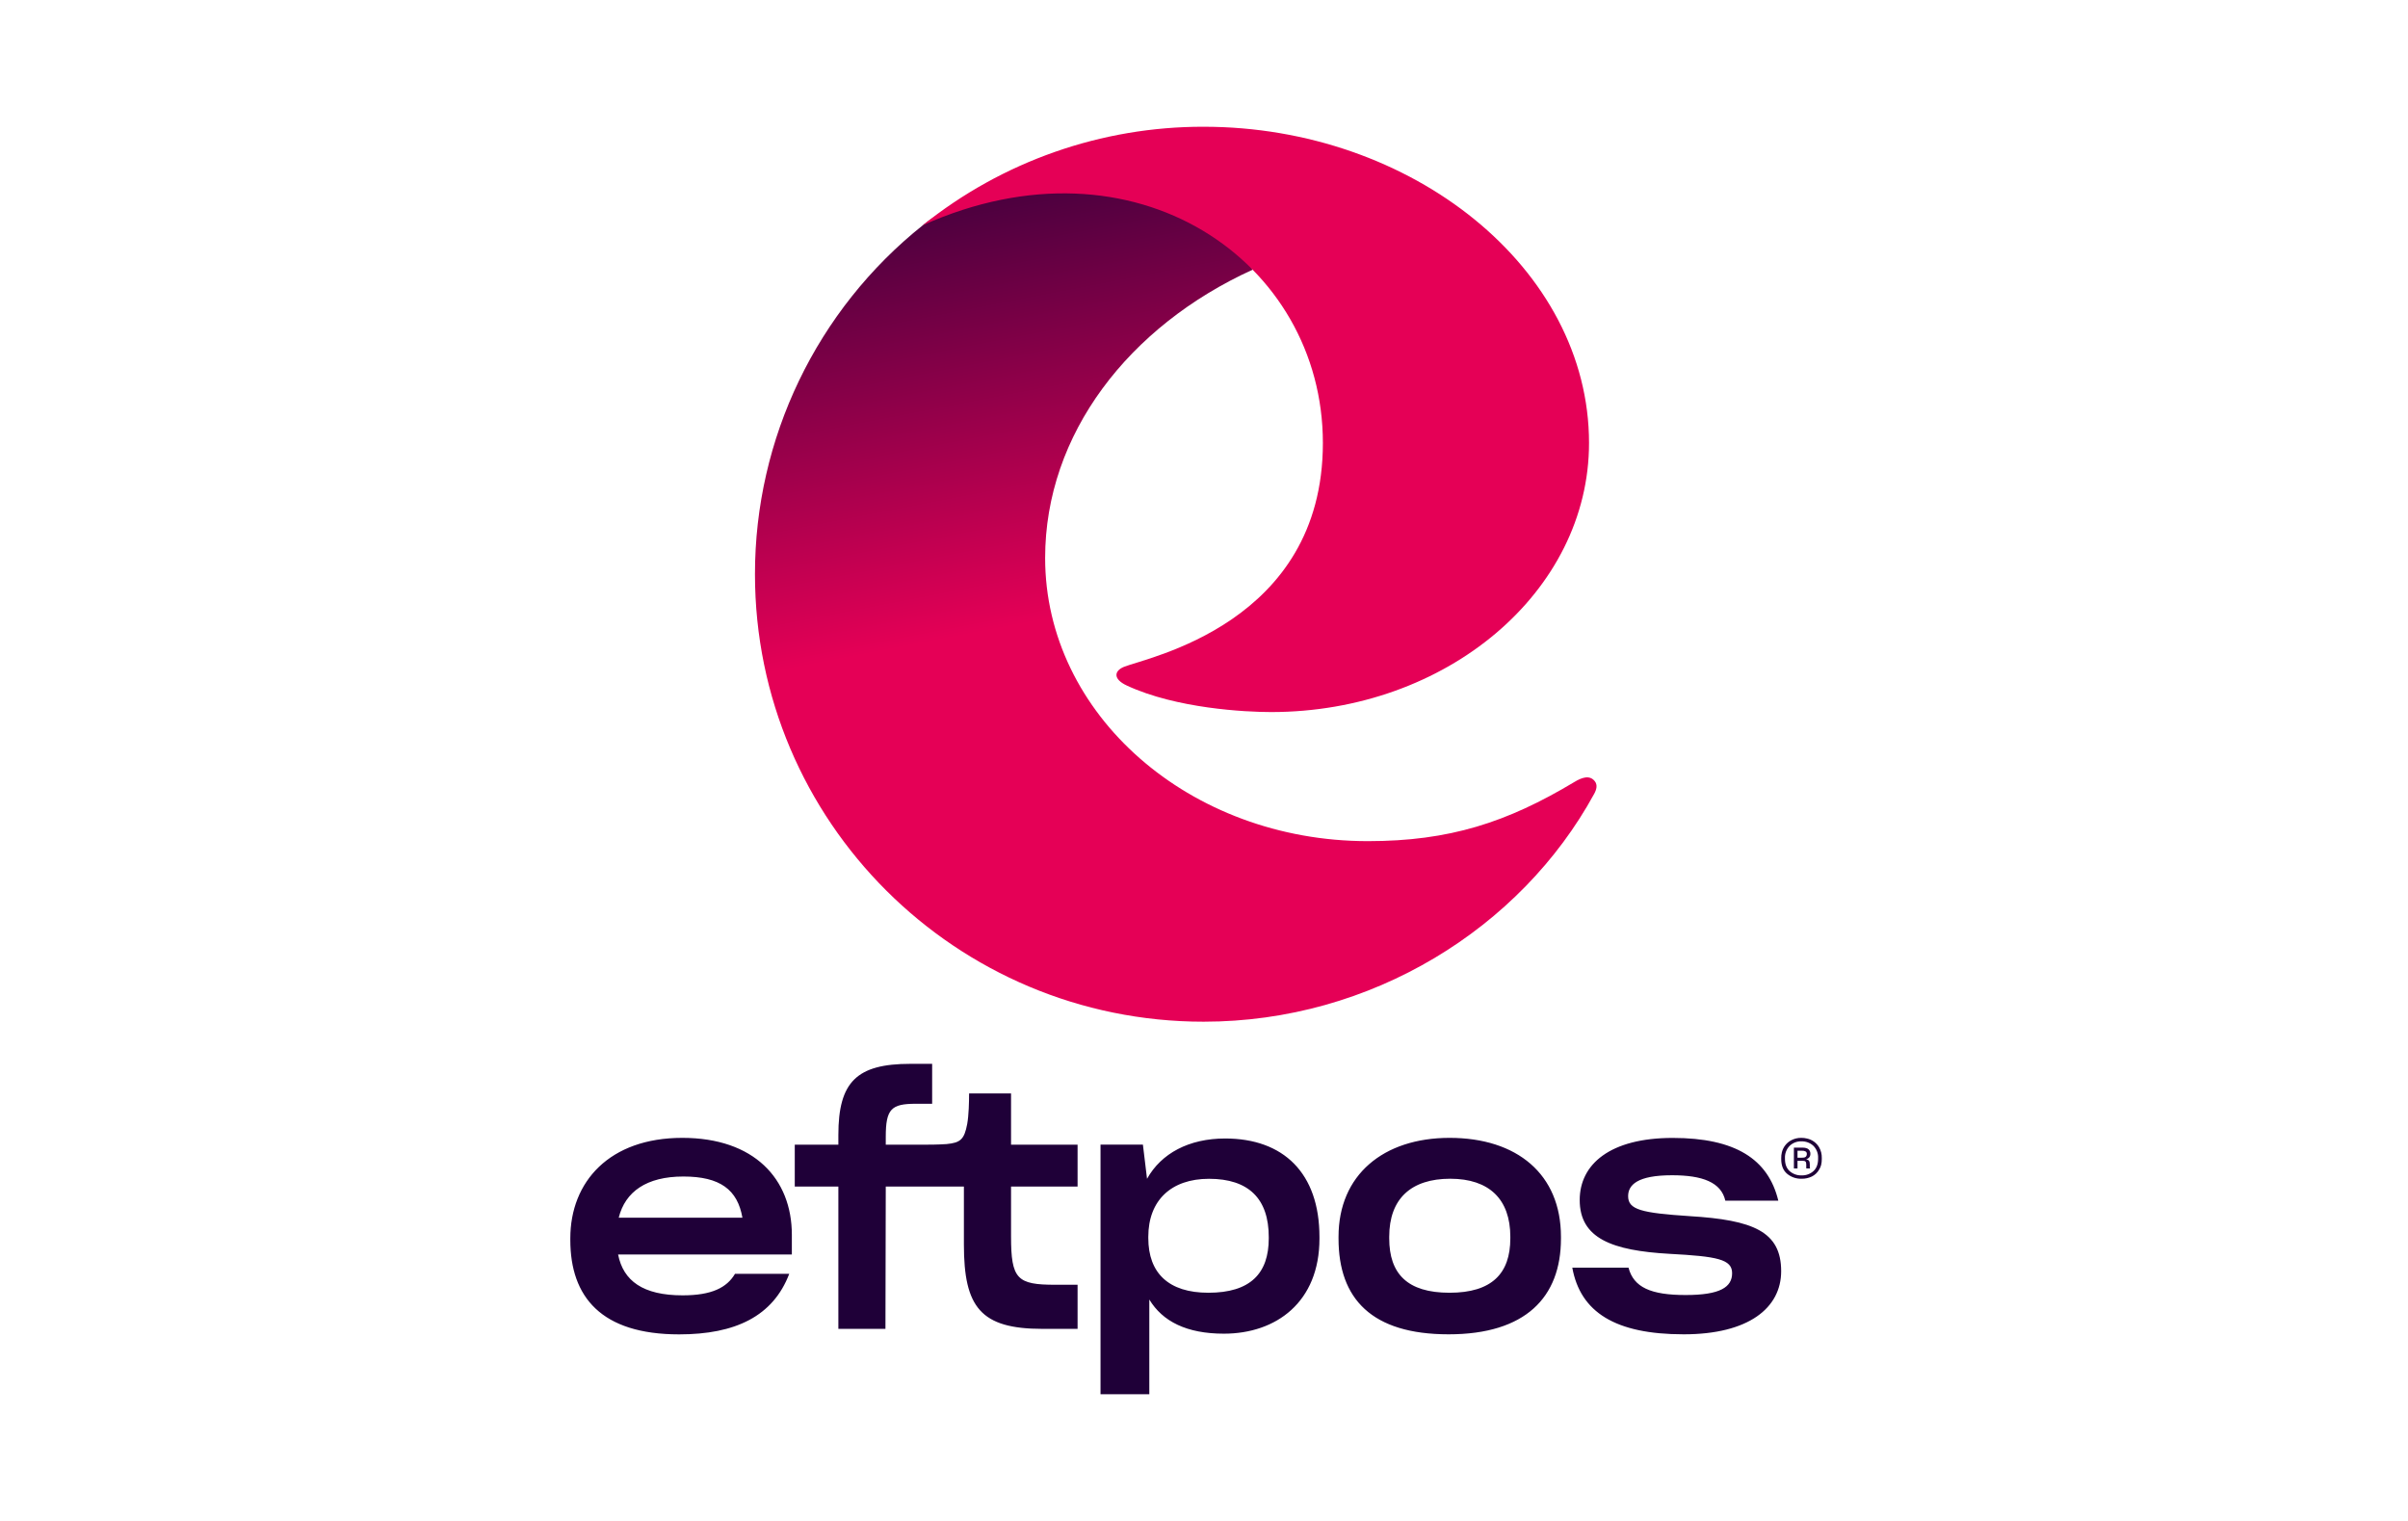
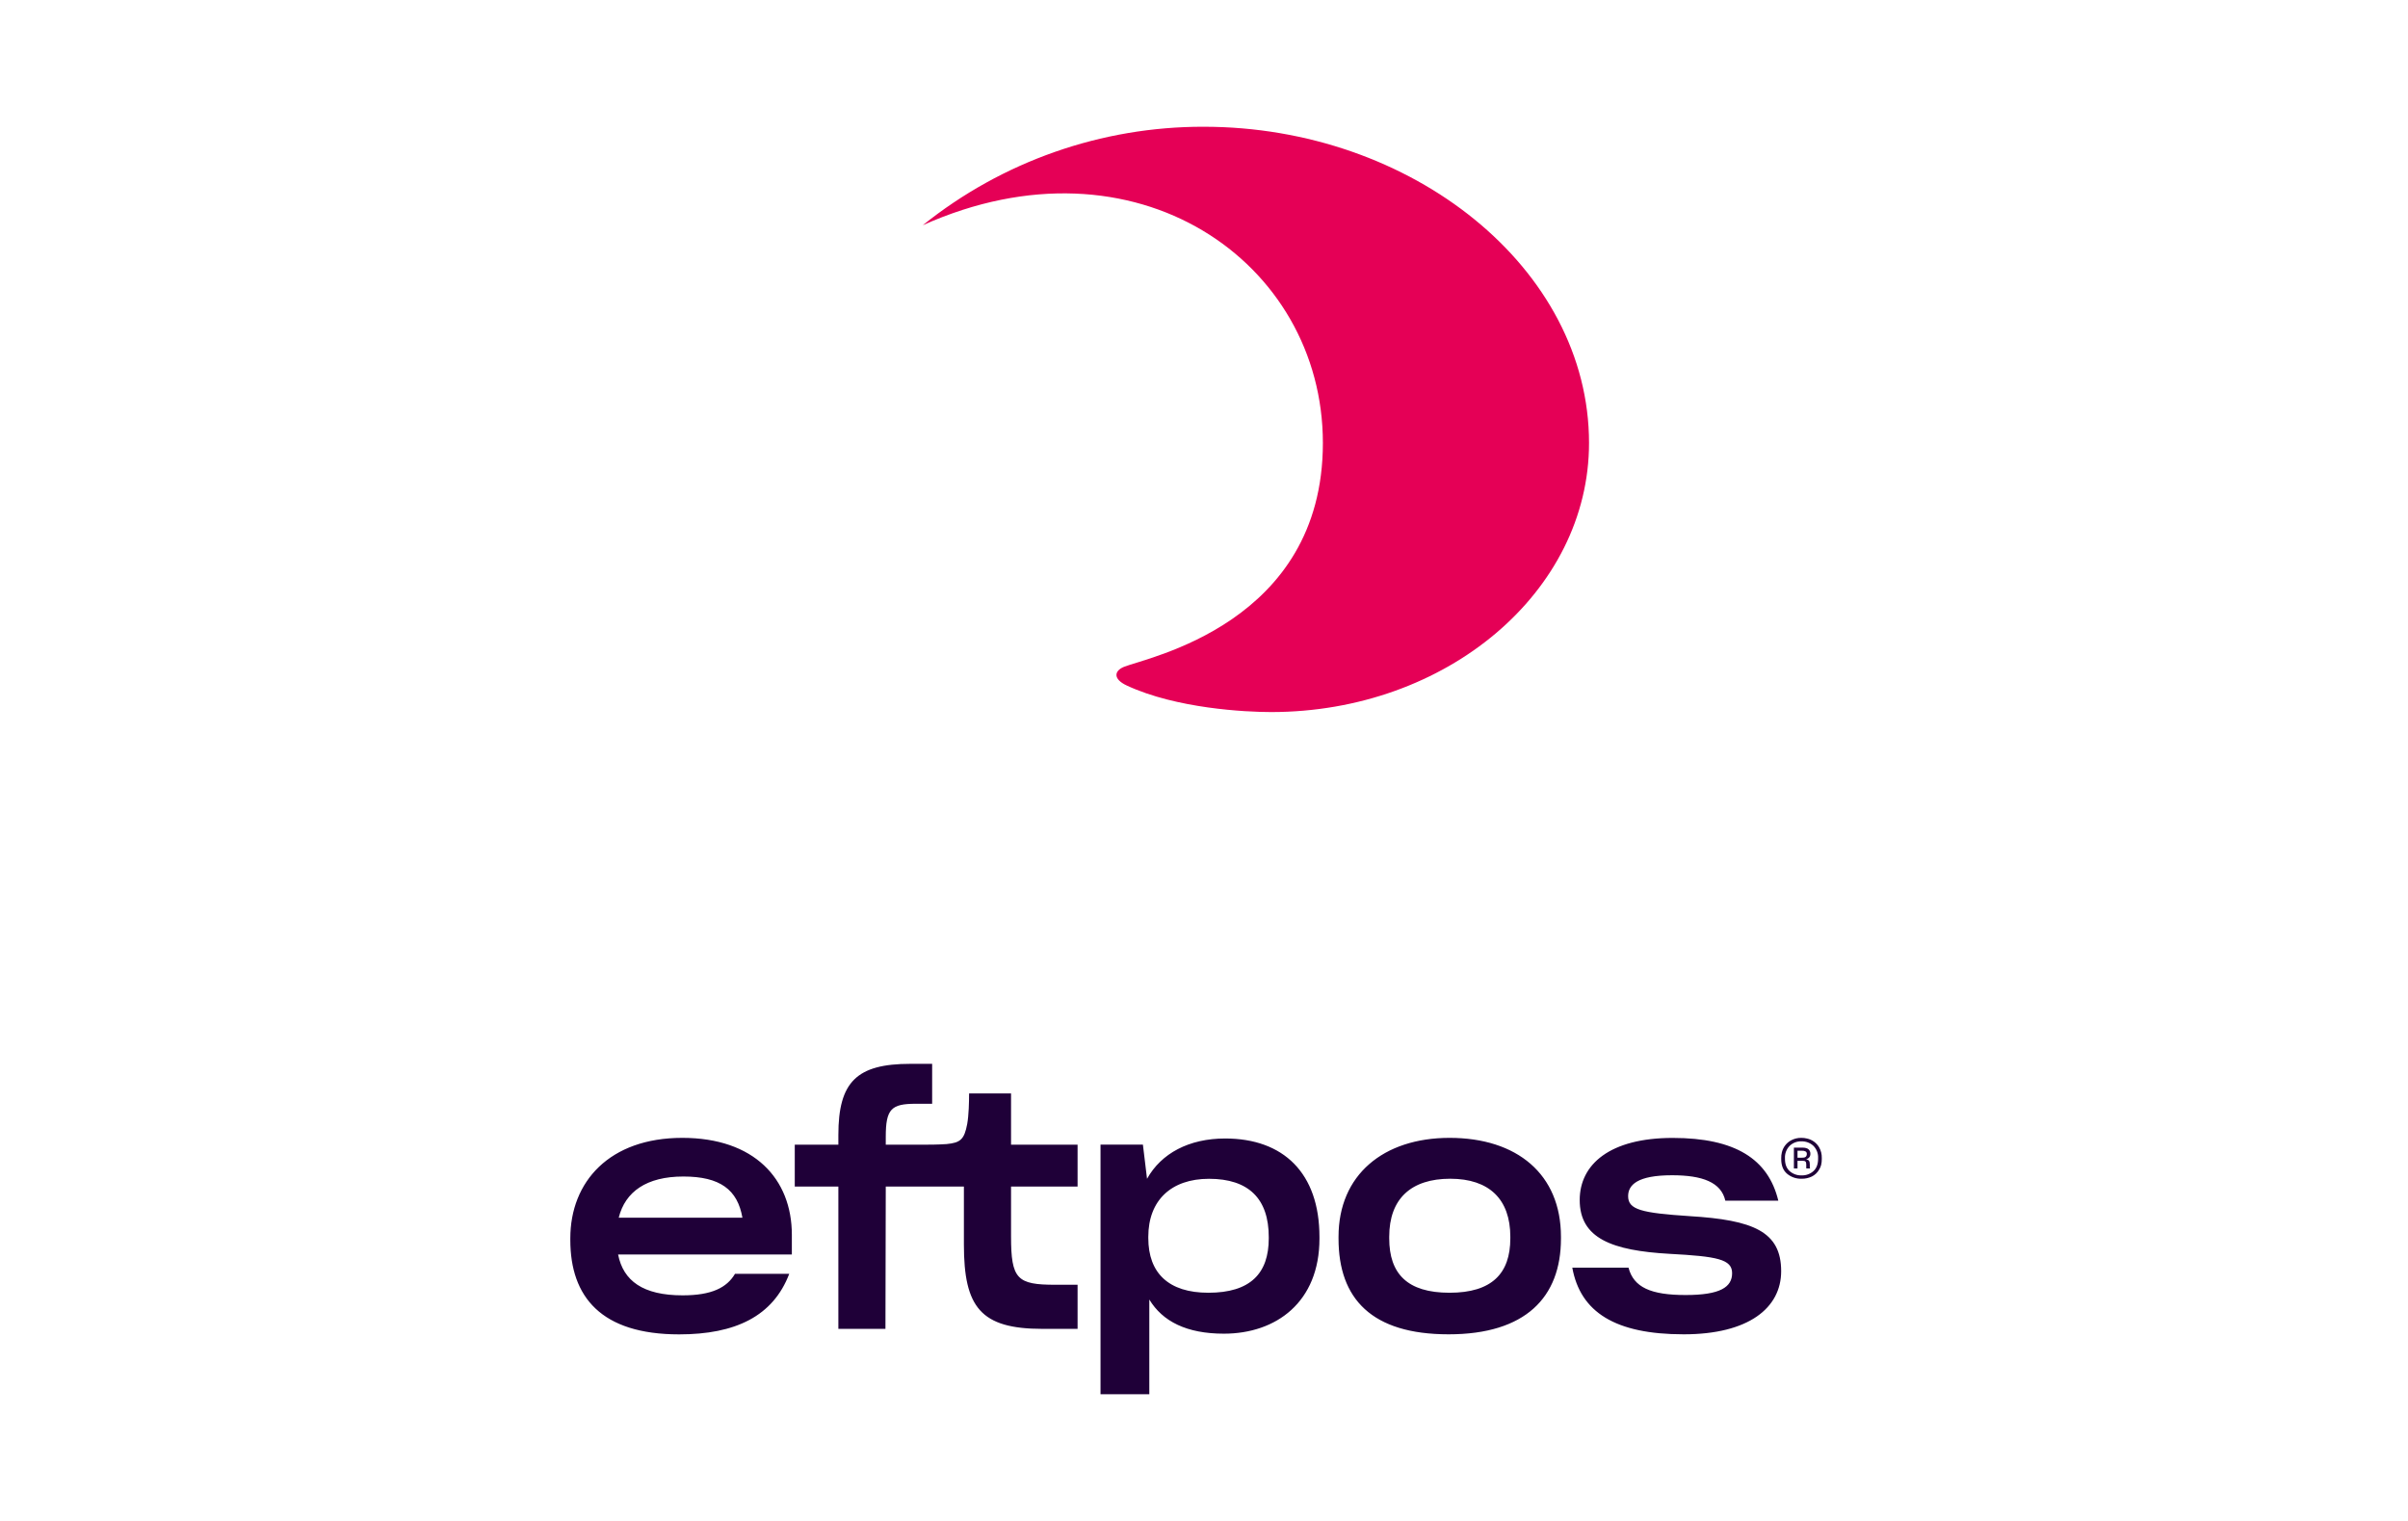
<svg xmlns="http://www.w3.org/2000/svg" role="img" viewBox="0 0 38 24" width="38" height="24" aria-labelledby="pi-eftposau">
  <path fill="#fff" d="M0 0h38v24H0z" />
  <path fill="url(#a)" d="M19.767 4.256c-1.953.89-3.274 2.593-3.274 4.549 0 2.468 2.28 4.468 5.092 4.468 1.29 0 2.198-.297 3.259-.933.112-.068.24-.118.323-.013.047.06.027.133-.01.2-1.158 2.12-3.516 3.595-6.163 3.595-3.91 0-7.08-3.161-7.08-7.06a7.04 7.04 0 0 1 2.649-5.508c1.212-.972 4.254-1.106 5.204.702Z" />
  <path fill="#E50056" d="M25.076 6.99c0 2.345-2.246 4.246-5.017 4.246-.403 0-1.495-.055-2.276-.418-.223-.103-.2-.232-.047-.295.355-.146 3.14-.68 3.14-3.533 0-2.854-2.956-4.941-6.314-3.436A7.062 7.062 0 0 1 18.994 2c3.288 0 6.082 2.234 6.082 4.99Z" />
  <path fill="#1F0038" d="M10.768 17.955c-1.151 0-1.768.691-1.768 1.586v.025c0 .9.489 1.49 1.717 1.49.887 0 1.483-.286 1.738-.956h-.856c-.128.218-.367.34-.826.34-.626 0-.937-.228-1.019-.645h2.742v-.31c0-.884-.596-1.53-1.728-1.53Zm-1.004 1.26c.102-.411.439-.65 1.02-.65.58 0 .855.208.932.65H9.764Zm6.192-1.961h-.663c0 .132-.005.346-.03.483-.046.244-.107.295-.326.316-.138.01-.29.01-.439.01h-.52v-.123c0-.442.087-.523.475-.523h.257v-.63h-.344c-.846 0-1.136.284-1.136 1.123v.153h-.688v.66h.688v2.246h.743l.005-2.246h1.233v.915c0 .99.265 1.331 1.239 1.331h.555v-.696h-.352c-.601 0-.698-.087-.698-.762v-.788h1.05v-.66h-1.05v-.809Zm3.378.711c-.57 0-1.009.234-1.233.636l-.065-.539h-.669V22h.77v-1.494c.209.346.59.539 1.177.539.825 0 1.508-.498 1.508-1.5v-.025c0-1.011-.57-1.555-1.488-1.555Zm.688 1.576c0 .553-.29.858-.953.858-.627 0-.948-.31-.948-.863v-.02c0-.575.362-.915.958-.915.627 0 .943.315.943.92v.02Zm2.854-1.586c-1.045 0-1.753.585-1.753 1.56v.03c0 .95.524 1.51 1.737 1.51s1.773-.584 1.773-1.51v-.03c0-.986-.693-1.56-1.758-1.56Zm.958 1.586c0 .553-.29.858-.959.858-.667 0-.952-.3-.952-.858v-.026c0-.6.346-.915.963-.915.616 0 .948.325.948.915v.026Zm2.828-.351c-.76-.05-.969-.102-.969-.315 0-.178.148-.33.693-.33.48 0 .775.111.841.401h.836c-.158-.655-.678-.99-1.666-.99-.99 0-1.468.416-1.468.98 0 .605.51.798 1.417.849.754.04.988.086.988.305 0 .218-.183.345-.733.345s-.821-.121-.902-.432h-.887c.127.702.677 1.052 1.758 1.052 1.024 0 1.538-.416 1.538-.996 0-.625-.438-.808-1.447-.869Zm1.769-.59a.34.34 0 0 1-.23-.079c-.062-.053-.092-.13-.092-.231v-.015a.36.36 0 0 1 .01-.091.293.293 0 0 1 .146-.19.331.331 0 0 1 .162-.039c.03 0 .059.003.086.01a.294.294 0 0 1 .193.137.322.322 0 0 1 .043.17v.018a.372.372 0 0 1-.01.092.26.26 0 0 1-.033.076.27.27 0 0 1-.114.107.358.358 0 0 1-.161.035Zm0-.053a.265.265 0 0 0 .186-.067c.049-.044.074-.11.074-.194v-.01a.256.256 0 0 0-.075-.196.267.267 0 0 0-.188-.07.254.254 0 0 0-.187.072.261.261 0 0 0-.073.196v.008c0 .084.024.148.073.193a.27.27 0 0 0 .19.068Zm.003-.23h-.068v.121h-.057v-.329h.132c.046 0 .079.009.098.026a.09.09 0 0 1 .03.07.087.087 0 0 1-.017.057.091.091 0 0 1-.05.03c.02.004.036.012.045.025.009.012.013.03.013.056v.049c0 .005.002.011.005.016h-.058s-.003-.003-.003-.006V18.373c0-.021-.004-.036-.012-.044-.008-.009-.027-.013-.057-.013Zm0-.05c.03.002.05-.003.061-.013.012-.01.018-.026.018-.046 0-.017-.006-.03-.019-.038a.102.102 0 0 0-.057-.012h-.071v.11h.068Z" />
  <defs>
-     <linearGradient id="a" x1="18.616" x2="15.921" y1="11.388" y2="-2.515" gradientUnits="userSpaceOnUse">
+     <linearGradient id="pi-eftposau-a" x1="18.616" x2="15.921" y1="11.388" y2="-2.515" gradientUnits="userSpaceOnUse">
      <stop offset=".14" stop-color="#E50056" />
      <stop offset=".75" stop-color="#1F0038" />
    </linearGradient>
  </defs>
</svg>
